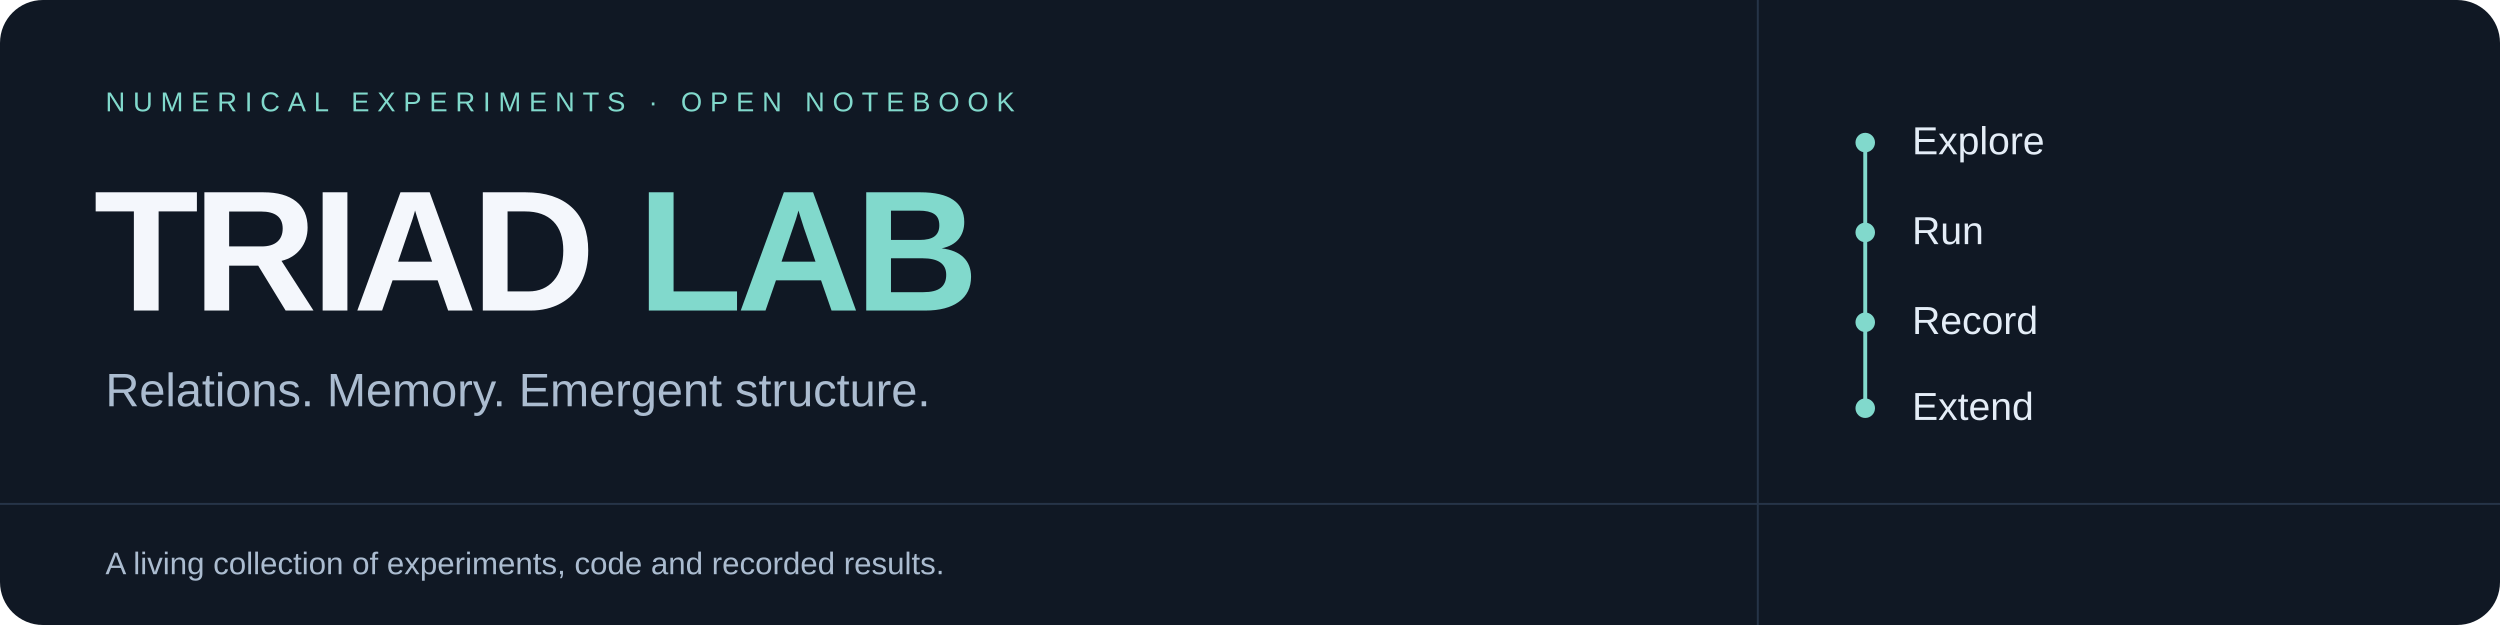
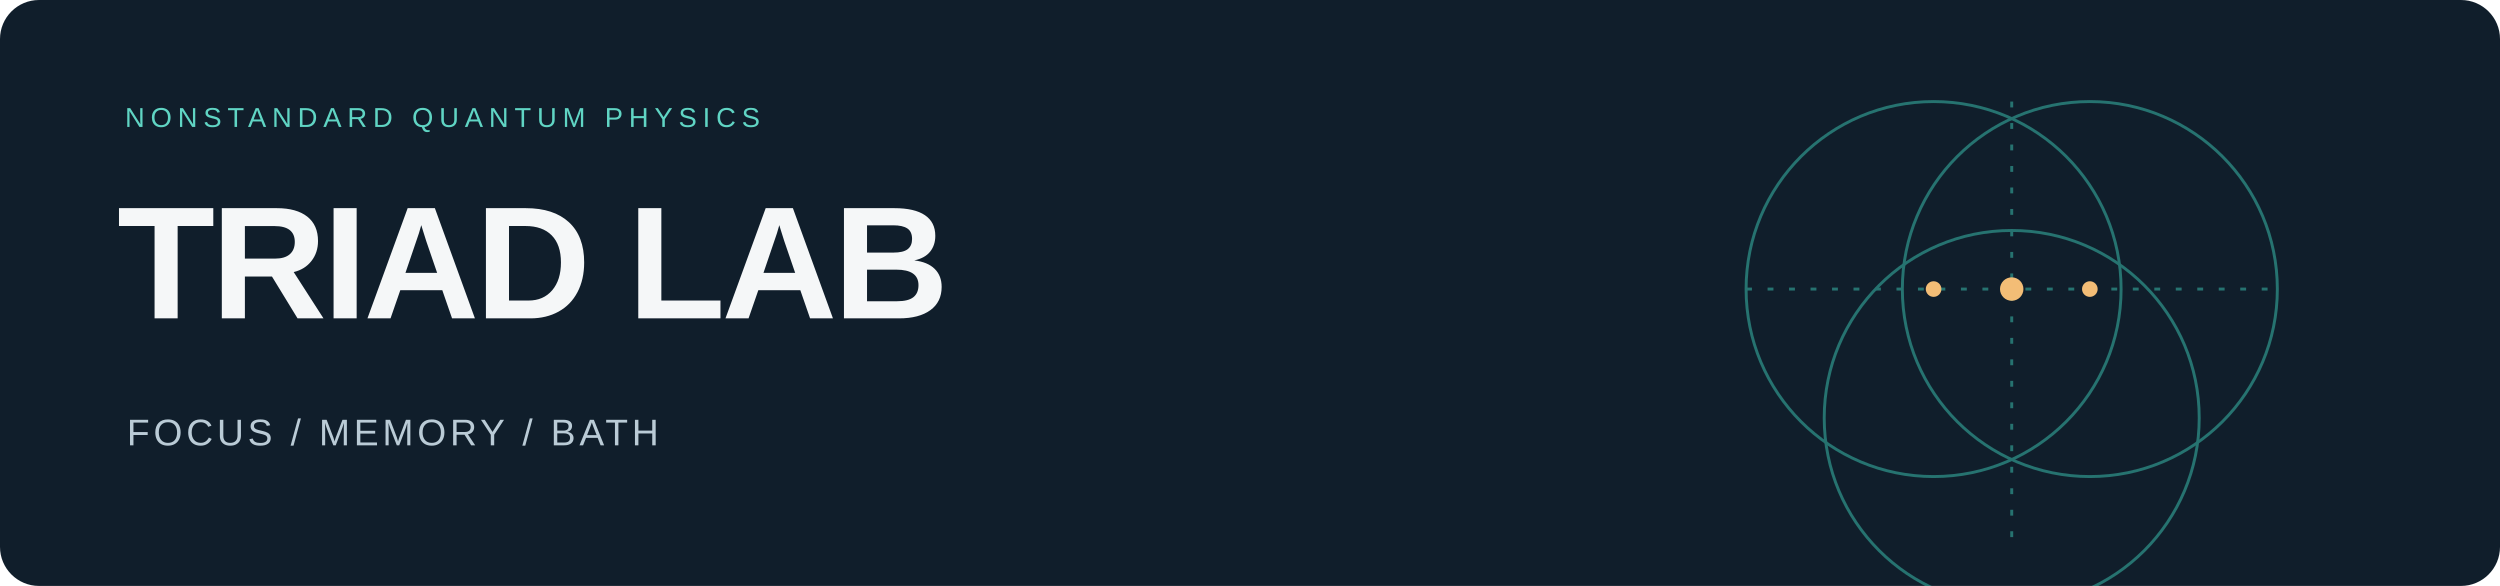
- <svg xmlns="http://www.w3.org/2000/svg" width="1280" height="320" viewBox="0 0 1280 320" role="img" aria-labelledby="title desc">
-   <rect width="1280" height="320" rx="22" fill="#101824" />
-   <path d="M900 0V320M0 258H1280" stroke="#263448" />
-   <g font-family="Arial,Helvetica,sans-serif">
-     <text x="54" y="57" font-size="14" letter-spacing="4" fill="#81d9cc">NUMERICAL EXPERIMENTS · OPEN NOTEBOOK</text>
-     <text x="48" y="159" font-size="88" font-weight="700" letter-spacing="-3" fill="#f4f7fc">TRIAD <tspan fill="#81d9cc">LAB</tspan>
-     </text>
-     <text x="54" y="208" font-size="24" fill="#abbcd0">Relations. Memory. Emergent structure.</text>
-     <text x="54" y="294" font-size="16" fill="#abbcd0">A living collection of experiments, code and recorded results.</text>
-     <path d="M955 73V209" stroke="#81d9cc" stroke-width="2" />
-     <g fill="#81d9cc">
-       <circle cx="955" cy="73" r="5" />
-       <circle cx="955" cy="119" r="5" />
-       <circle cx="955" cy="165" r="5" />
-       <circle cx="955" cy="209" r="5" />
-     </g>
-     <g font-size="20" fill="#e4edf7">
-       <text x="979" y="79">Explore</text>
-       <text x="979" y="125">Run</text>
-       <text x="979" y="171">Record</text>
-       <text x="979" y="215">Extend</text>
-     </g>
+ <svg xmlns="http://www.w3.org/2000/svg" width="1280" height="300" viewBox="0 0 1280 300" role="img" aria-label="TRIAD LAB: FOCUS / MEMORY / BATH">
+   <rect width="1280" height="300" rx="20" fill="#101e2b" />
+   <g fill="none" stroke="#3cc7b5" stroke-width="1.5" opacity=".5">
+     <circle cx="1070" cy="148" r="96" />
+     <circle cx="990" cy="148" r="96" />
+     <circle cx="1030" cy="214" r="96" />
+     <path d="M894 148h272M1030 52v226" stroke-dasharray="3 8" />
  </g>
+   <g fill="#f3bd76">
+     <circle cx="1030" cy="148" r="6" />
+     <circle cx="1070" cy="148" r="4" />
+     <circle cx="990" cy="148" r="4" />
+   </g>
+   <text x="64" y="65" fill="#60d5c4" font-family="Arial,sans-serif" font-size="14" letter-spacing="3">NONSTANDARD QUANTUM PHYSICS</text>
+   <text x="60" y="163" fill="#f5f7f8" font-family="Arial,sans-serif" font-size="82" font-weight="700" letter-spacing="-2">TRIAD LAB</text>
+   <text x="65" y="228" fill="#bacbd6" font-family="Arial,sans-serif" font-size="19" letter-spacing="2">FOCUS / MEMORY / BATH</text>
</svg>
